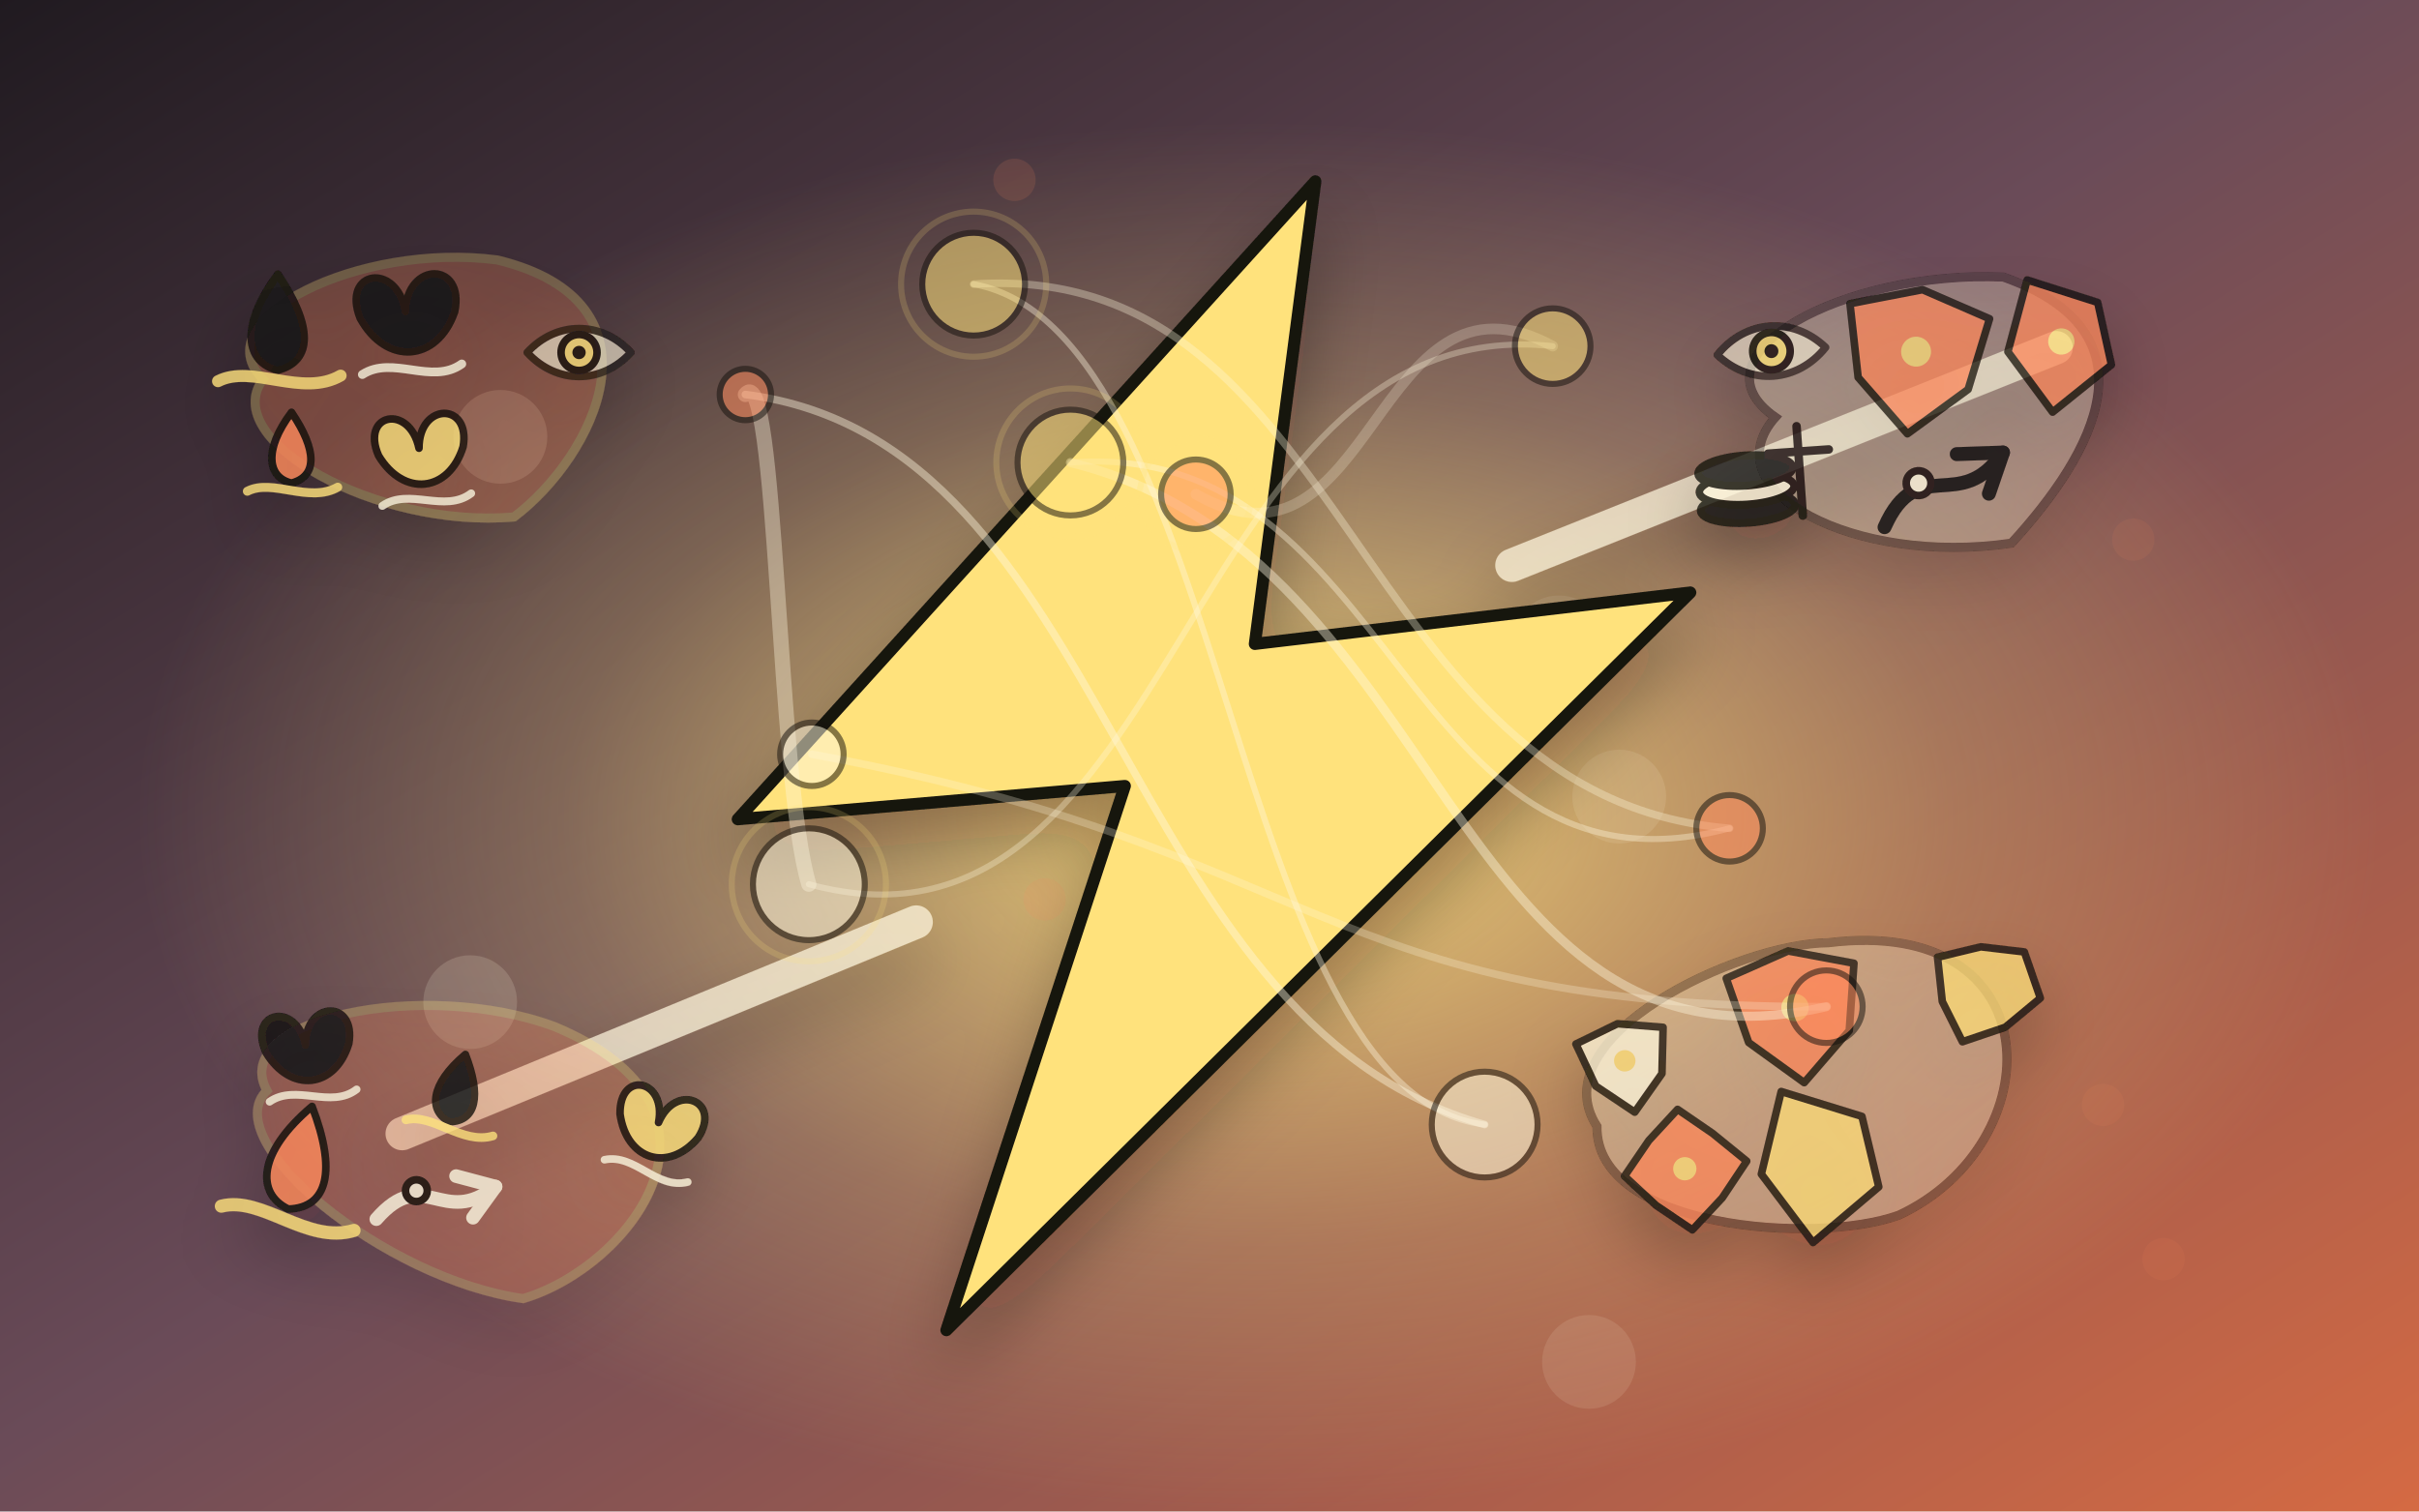
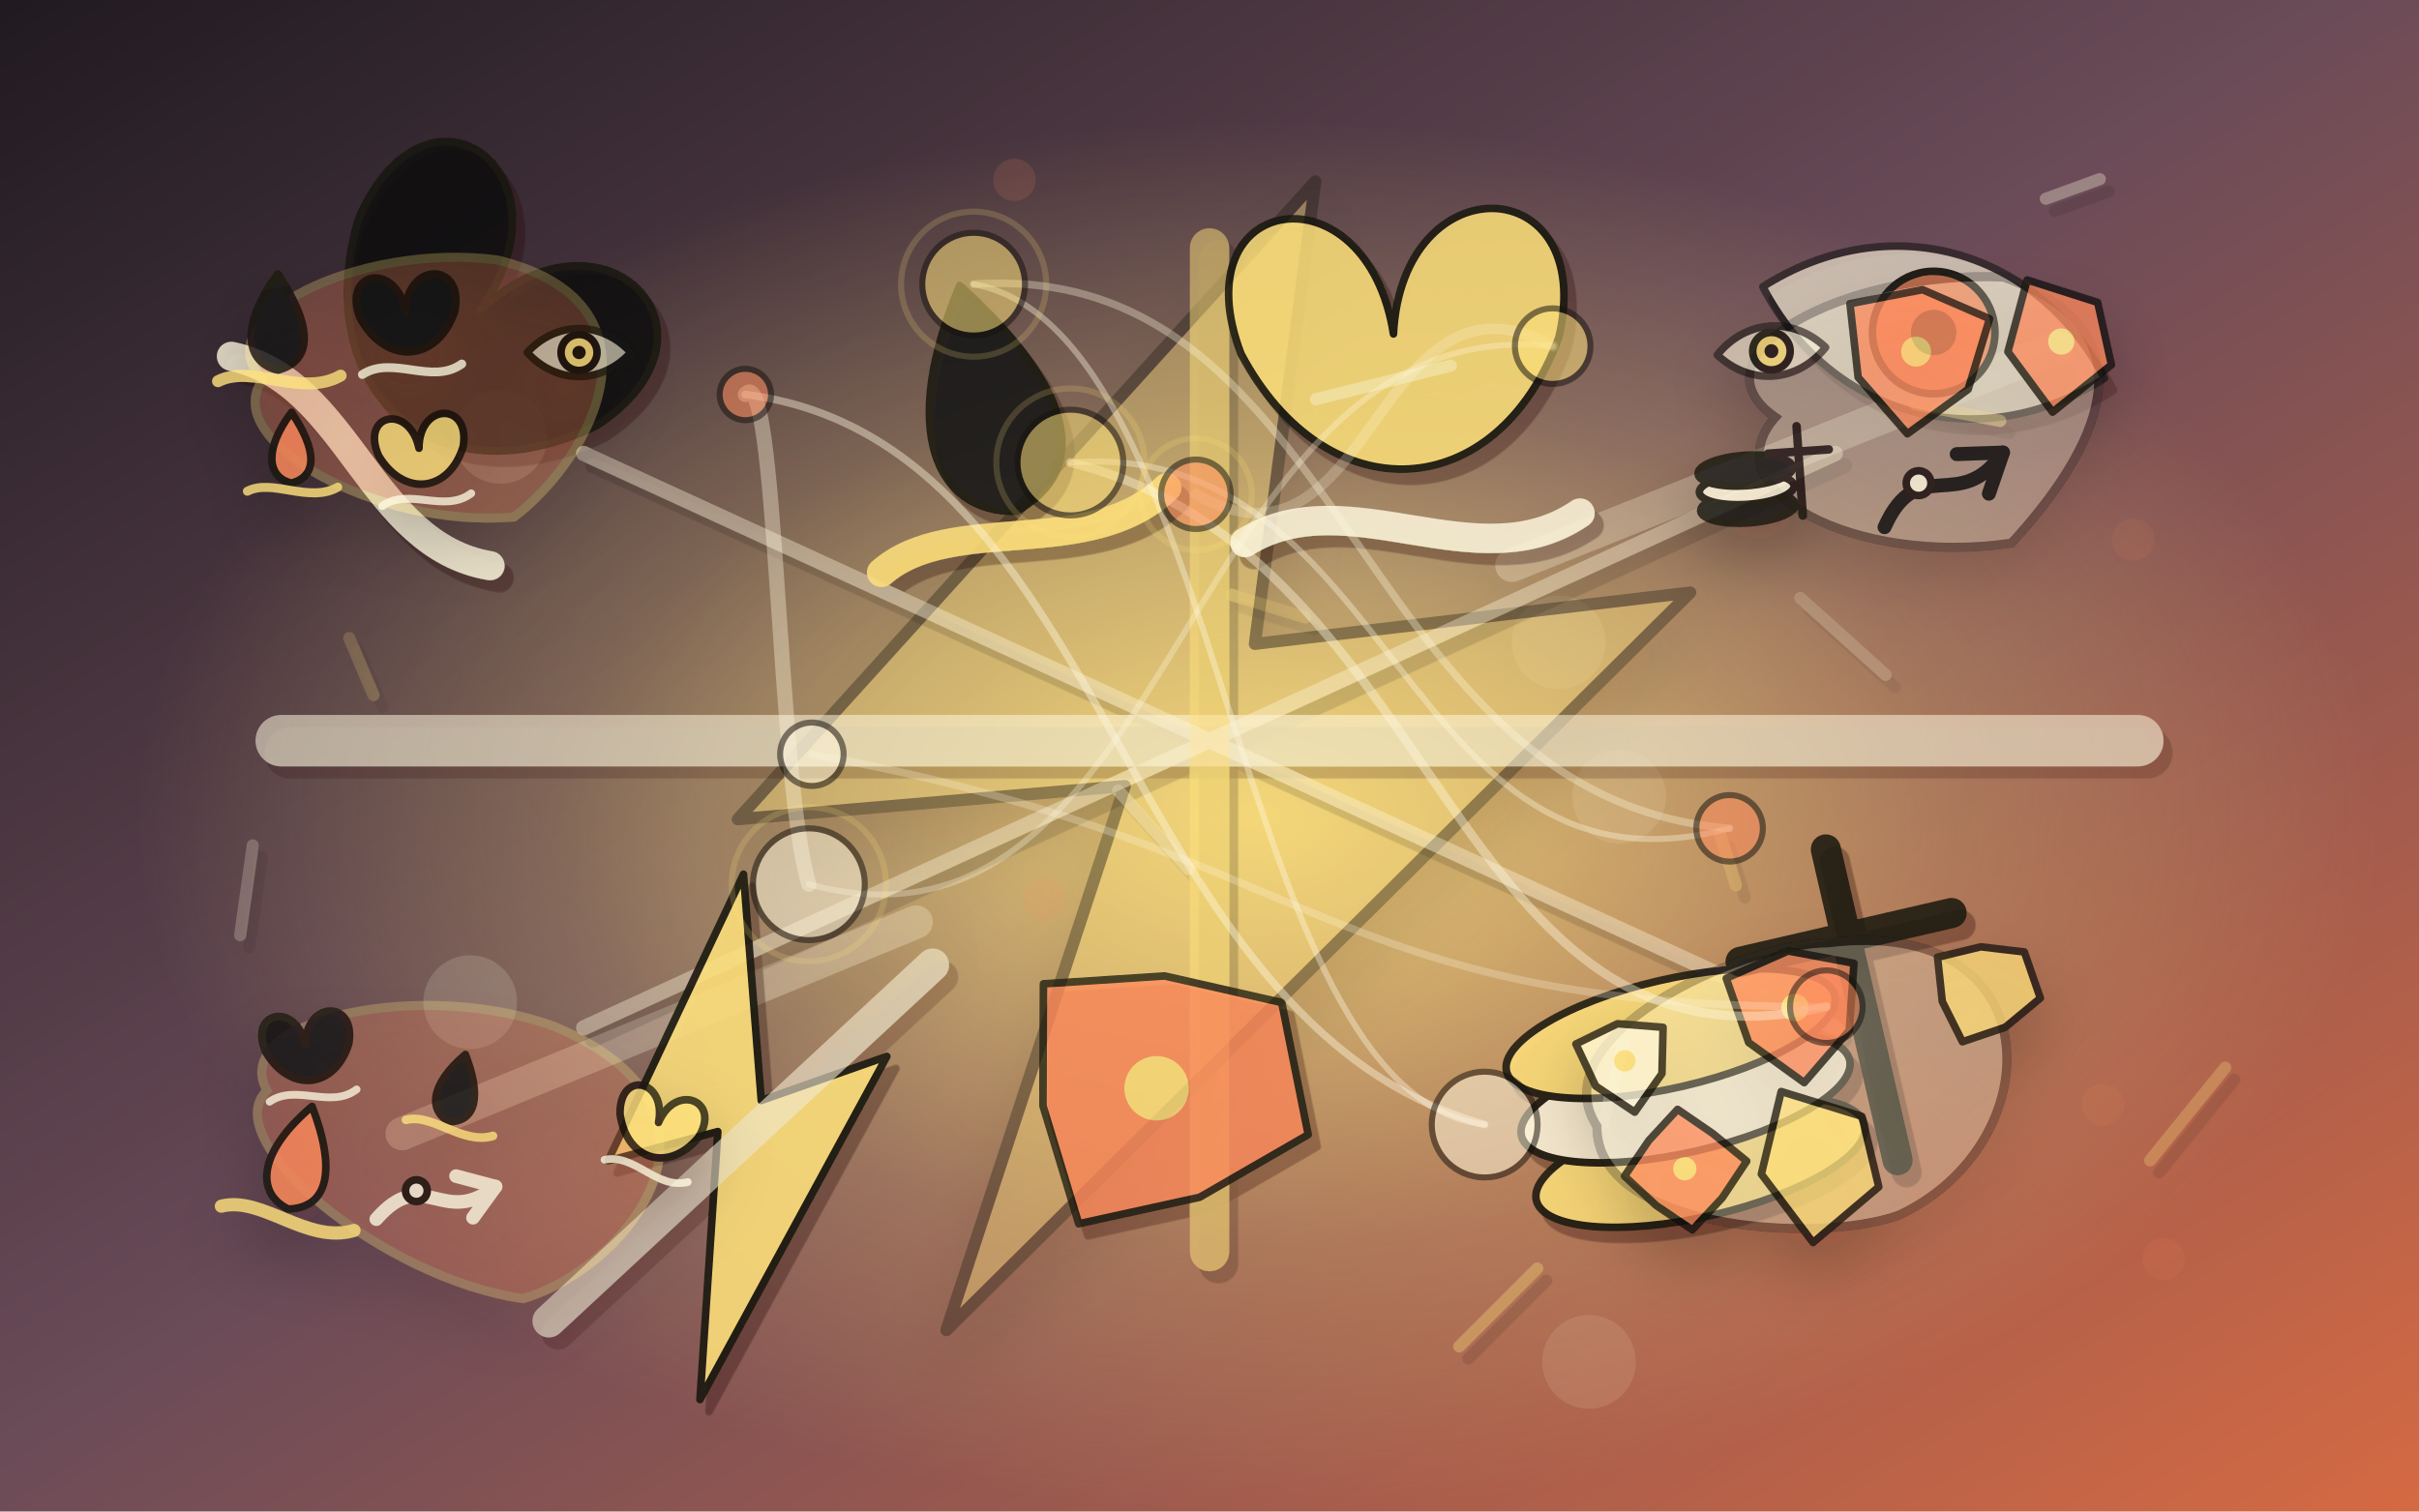
<svg xmlns="http://www.w3.org/2000/svg" width="1600" height="1000" viewBox="0 0 1600 1000" role="img" aria-labelledby="title desc">
  <defs>
    <linearGradient id="posterBg" x1="0" y1="0" x2="1" y2="1">
      <stop offset="0%" stop-color="#201a20" />
      <stop offset="48%" stop-color="#6a4b58" />
      <stop offset="100%" stop-color="#d56a43" />
    </linearGradient>
    <radialGradient id="warmGlow" cx="52%" cy="54%" r="46%">
      <stop offset="0%" stop-color="#ffe27b" stop-opacity=".88" />
      <stop offset="62%" stop-color="#ffe27b" stop-opacity=".24" />
      <stop offset="100%" stop-color="#ffe27b" stop-opacity="0" />
    </radialGradient>
    <filter id="posterShadow" x="-20%" y="-20%" width="140%" height="150%">
      <feDropShadow dx="0" dy="22" stdDeviation="22" flood-color="#140d08" flood-opacity=".32" />
    </filter>
    <filter id="hardInk" x="-20%" y="-20%" width="140%" height="150%">
      <feDropShadow dx="6" dy="8" stdDeviation="0" flood-color="#12100c" flood-opacity=".34" />
    </filter>
    <style>
      .ink { stroke: #16120d; stroke-width: 8; stroke-linecap: round; stroke-linejoin: round; }
      .thin { stroke: #16120d; stroke-width: 5; stroke-linecap: round; stroke-linejoin: round; }
    </style>
  </defs>
  <rect width="1600" height="1000" fill="url(#posterBg)" />
  <rect width="1600" height="1000" fill="url(#warmGlow)" />
  <circle cx="1391" cy="731" r="14" fill="#ff8b5c" opacity="0.08" />
  <circle cx="1031" cy="425" r="31" fill="#fff8df" opacity="0.11" />
  <circle cx="671" cy="119" r="14" fill="#ff8b5c" opacity="0.13" />
  <circle cx="311" cy="663" r="31" fill="#fff8df" opacity="0.16" />
  <circle cx="1411" cy="357" r="14" fill="#ff8b5c" opacity="0.08" />
  <circle cx="1051" cy="901" r="31" fill="#fff8df" opacity="0.11" />
  <circle cx="691" cy="595" r="14" fill="#ff8b5c" opacity="0.13" />
  <circle cx="331" cy="289" r="31" fill="#fff8df" opacity="0.16" />
  <circle cx="1431" cy="833" r="14" fill="#ff8b5c" opacity="0.08" />
  <circle cx="1071" cy="527" r="31" fill="#fff8df" opacity="0.11" />
-   <g filter="url(#posterShadow)">
+   <g filter="url(#posterShadow)" opacity=".36">
    <g id="poster-force-lightning">
      <path d="M870 120 L488 542 L744 520 L626 880 L1118 392 L830 426Z" fill="#ffe27b" class="ink" />
      <path d="M266 750 L606 610 M1000 374 L1360 230" stroke="#fff8df" stroke-width="22" stroke-linecap="round" opacity=".72" />
+     </g>
+   </g>
+   <g id="pair-signature-mural" filter="url(#hardInk)">
+     <g opacity=".98">
+       <path d="M186 490 L1414 490" stroke="#fff8df" stroke-width="34" stroke-linecap="round" opacity=".55" />
+       <path d="M800 164 L800 828" stroke="#ffe27b" stroke-width="26" stroke-linecap="round" opacity=".5" />
+       <path d="M386 300 L1214 680 M1214 300 L386 680" stroke="#fff8df" stroke-width="10" stroke-linecap="round" opacity=".38" />
+       <g transform="rotate(20.0 303.0 228.0)">
+         <g transform="rotate(21 303.0 228.0)" opacity=".84">
+           <path d="M198.8 208.7 C164.0 100.6 287.6 89.0 299.1 201.0 C310.7 89.0 438.1 100.6 407.2 208.7 C360.9 316.8 249.0 316.8 198.8 208.7Z" fill="#111111" class="thin" />
+           <path d="M194.9 332.2 C264.4 293.6 345.5 367.0 414.9 324.5" fill="none" stroke="#fff8df" stroke-width="19.3" stroke-linecap="round" />
+         </g>
+       </g>
+       <g transform="rotate(-14.0 657.0 278.0)">
+         <g opacity=".86">
+           <path d="M657.0 186.2 C594.8 269.1 605.2 328.3 657.0 340.2 C713.2 325.4 713.2 269.1 657.0 186.2Z" fill="#111111" class="thin" />
+           <path d="M560.8 357.9 C615.6 329.8 695.5 384.6 757.6 349.0" fill="none" stroke="#ffe27b" stroke-width="19.2" stroke-linecap="round" />
+         </g>
+       </g>
+       <g transform="rotate(-9.0 927.0 248.0)">
+         <g transform="rotate(6 927.0 248.0)" opacity=".84">
+           <path d="M821.7 228.5 C786.6 119.3 911.4 107.6 923.1 220.7 C934.8 107.6 1063.5 119.3 1032.3 228.5 C985.5 337.7 872.4 337.7 821.7 228.5Z" fill="#ffe27b" class="thin" />
+           <path d="M817.8 353.3 C888.0 314.3 969.9 388.4 1040.1 345.5" fill="none" stroke="#fff8df" stroke-width="19.5" stroke-linecap="round" />
+         </g>
+       </g>
+       <g transform="rotate(15.0 1279.0 220.0)">
+         <g opacity=".84">
+           <path d="M1162.0 220.0 C1228.0 148.0 1330.0 148.0 1396.0 220.0 C1330.0 292.0 1228.0 292.0 1162.0 220.0Z" fill="#fff8df" opacity=".74" class="thin" />
+           <circle cx="1279.0" cy="220.0" r="40.5" fill="#ff8b5c" class="thin" />
+           <circle cx="1279.0" cy="220.0" r="15.0" fill="#16120d" />
+         </g>
+       </g>
+       <g transform="rotate(-15.0 491.0 750.0)">
+         <g transform="rotate(6 491.0 750.0)" opacity=".88">
+           <path d="M518.6 580.6 L400.4 753.9 L475.2 746.1 L435.8 919.4 L593.4 714.5 L506.8 730.3Z" fill="#ffe27b" class="thin" />
+           <path d="M345.2 852.4 L632.8 659.4" stroke="#fff8df" stroke-width="21.7" stroke-linecap="round" opacity=".62" />
+         </g>
+       </g>
+       <g transform="rotate(-22.0 765.0 720.0)">
+         <g opacity=".78">
+           <polygon points="846.5,786.0 764.4,797.5 683.7,783.8 691.0,702.5 721.5,627.9 797.8,653.1 863.0,698.4" fill="#ff8b5c" class="thin" />
+           <circle cx="765.0" cy="720.0" r="21.3" fill="#ffe27b" />
+         </g>
+       </g>
+       <g transform="rotate(-13.0 1131.0 690.0)">
+         <g opacity=".86">
+           <ellipse cx="1107.1" cy="765.6" rx="111.4" ry="35.8" fill="#ffe27b" class="thin" />
+           <ellipse cx="1107.1" cy="721.8" rx="111.4" ry="35.8" fill="#fff8df" class="thin" />
+           <ellipse cx="1107.1" cy="678.1" rx="111.4" ry="35.8" fill="#ffe27b" class="thin" />
+           <path d="M1234.5 582.5 L1234.5 793.5 M1162.8 642.2 L1306.1 642.2" stroke="#16120d" stroke-width="19.9" stroke-linecap="round" />
+         </g>
+       </g>
+       <path d="M218.5 441.0 L259.5 441.0" stroke="#ffe27b" stroke-width="8" stroke-linecap="round" opacity="0.18" transform="rotate(67 239.0 441.0)" />
+       <path d="M133.0 589.0 L193.0 589.0" stroke="#fff8df" stroke-width="8" stroke-linecap="round" opacity="0.23" transform="rotate(98 163.0 589.0)" />
+       <path d="M1407.5 737.0 L1486.5 737.0" stroke="#ffe27b" stroke-width="8" stroke-linecap="round" opacity="0.28" transform="rotate(129 1447.0 737.0)" />
+       <path d="M1352.0 125.0 L1390.0 125.0" stroke="#fff8df" stroke-width="8" stroke-linecap="round" opacity="0.33" transform="rotate(160 1371.0 125.0)" />
+       <path d="M1266.5 273.0 L1323.5 273.0" stroke="#ffe27b" stroke-width="8" stroke-linecap="round" opacity="0.38" transform="rotate(11 1295.0 273.0)" />
+       <path d="M1181.0 421.0 L1257.0 421.0" stroke="#fff8df" stroke-width="8" stroke-linecap="round" opacity="0.18" transform="rotate(42 1219.0 421.0)" />
+       <path d="M1125.5 569.0 L1160.5 569.0" stroke="#ffe27b" stroke-width="8" stroke-linecap="round" opacity="0.23" transform="rotate(73 1143.0 569.0)" />
+       <path d="M1040.0 717.0 L1094.0 717.0" stroke="#fff8df" stroke-width="8" stroke-linecap="round" opacity="0.28" transform="rotate(104 1067.0 717.0)" />
+       <path d="M954.5 865.0 L1027.5 865.0" stroke="#ffe27b" stroke-width="8" stroke-linecap="round" opacity="0.33" transform="rotate(135 991.0 865.0)" />
+       <path d="M869.0 253.0 L961.0 253.0" stroke="#fff8df" stroke-width="8" stroke-linecap="round" opacity="0.38" transform="rotate(166 915.0 253.0)" />
+       <path d="M813.5 401.0 L864.5 401.0" stroke="#ffe27b" stroke-width="8" stroke-linecap="round" opacity="0.18" transform="rotate(17 839.0 401.0)" />
+       <path d="M728.0 549.0 L798.0 549.0" stroke="#fff8df" stroke-width="8" stroke-linecap="round" opacity="0.23" transform="rotate(48 763.0 549.0)" />
    </g>
  </g>
  <g id="semantic-layer-icons" filter="url(#posterShadow)">
    <g transform="rotate(0.0 289.0 251.0)" opacity=".92">
      <path d="M174.0 251.0 C134.0 211.0 238.0 160.0 329.0 172.0 C444.0 200.0 393.0 302.0 340.0 342.0 C249.0 350.0 144.0 291.0 174.0 251.0Z" fill="#ff8b5c" opacity=".28" stroke="#ffe27b" stroke-width="6" />
      <g opacity=".86">
        <path d="M183.8 181.4 C158.2 215.6 162.5 240.0 183.8 244.9 C207.0 238.8 207.0 215.6 183.8 181.4Z" fill="#111111" class="thin" />
        <path d="M144.2 252.2 C166.7 240.6 199.7 263.2 225.3 248.5" fill="none" stroke="#ffe27b" stroke-width="7.9" stroke-linecap="round" />
      </g>
      <g transform="rotate(-4 269.9 214.2)" opacity=".84">
        <path d="M238.6 208.4 C228.1 176.0 265.3 172.5 268.7 206.1 C272.2 172.5 310.5 176.0 301.2 208.4 C287.3 240.9 253.7 240.9 238.6 208.4Z" fill="#111111" class="thin" />
        <path d="M237.4 245.6 C258.3 234.0 282.7 256.0 303.5 243.2" fill="none" stroke="#fff8df" stroke-width="5.8" stroke-linecap="round" />
      </g>
      <g opacity=".84">
        <path d="M348.7 233.2 C368.0 212.1 398.0 212.1 417.3 233.2 C398.0 254.4 368.0 254.4 348.7 233.2Z" fill="#fff8df" opacity=".74" class="thin" />
        <circle cx="383.0" cy="233.2" r="11.9" fill="#ffe27b" class="thin" />
        <circle cx="383.0" cy="233.2" r="4.4" fill="#16120d" />
      </g>
      <g opacity=".86">
        <path d="M192.8 272.8 C173.9 298.0 177.1 316.0 192.8 319.6 C209.9 315.1 209.9 298.0 192.8 272.8Z" fill="#ff8b5c" class="thin" />
        <path d="M163.6 325.0 C180.2 316.4 204.5 333.1 223.4 322.3" fill="none" stroke="#ffe27b" stroke-width="5.9" stroke-linecap="round" />
      </g>
      <g transform="rotate(-6 278.9 303.7)" opacity=".84">
        <path d="M250.8 298.5 C241.5 269.4 274.7 266.2 277.9 296.4 C281.0 266.2 315.3 269.4 307.0 298.5 C294.5 327.6 264.3 327.6 250.8 298.5Z" fill="#ffe27b" class="thin" />
        <path d="M249.8 331.8 C268.5 321.4 290.3 341.1 309.1 329.7" fill="none" stroke="#fff8df" stroke-width="5.2" stroke-linecap="round" />
      </g>
    </g>
    <g transform="rotate(-4.0 1275.0 269.0)" opacity=".92">
      <path d="M1174.0 269.0 C1118.0 224.0 1226.0 175.0 1331.0 187.0 C1432.0 231.0 1383.0 307.0 1324.0 363.0 C1219.0 371.0 1128.0 314.0 1174.0 269.0Z" fill="#fff8df" opacity=".28" stroke="#111111" stroke-width="6" />
      <g opacity=".84">
        <path d="M1138.6 225.2 C1158.9 203.1 1190.2 203.1 1210.4 225.2 C1190.2 247.2 1158.9 247.2 1138.6 225.2Z" fill="#fff8df" opacity=".74" class="thin" />
        <circle cx="1174.5" cy="225.2" r="12.4" fill="#ffe27b" class="thin" />
        <circle cx="1174.5" cy="225.2" r="4.6" fill="#16120d" />
      </g>
      <g opacity=".78">
        <polygon points="1302.5,259.5 1260.4,286.0 1230.5,246.5 1228.5,197.5 1277.0,191.6 1319.9,213.9" fill="#ff8b5c" class="thin" />
        <circle cx="1269.9" cy="232.2" r="9.9" fill="#ffe27b" />
      </g>
      <g opacity=".78">
        <polygon points="1398.2,249.9 1357.2,278.4 1330.5,236.5 1346.5,190.0 1392.0,208.1" fill="#ff8b5c" class="thin" />
        <circle cx="1366.2" cy="232.2" r="8.7" fill="#ffe27b" />
      </g>
      <g opacity=".86">
        <ellipse cx="1151.8" cy="327.4" rx="31.4" ry="10.1" fill="#111111" class="thin" />
        <ellipse cx="1151.8" cy="315.1" rx="31.4" ry="10.1" fill="#fff8df" class="thin" />
        <ellipse cx="1151.8" cy="302.8" rx="31.4" ry="10.1" fill="#111111" class="thin" />
        <path d="M1187.6 275.9 L1187.6 335.2 M1167.5 292.7 L1207.8 292.7" stroke="#16120d" stroke-width="5.6" stroke-linecap="round" />
      </g>
      <g opacity=".86">
        <path d="M1241.0 346.6 C1266.5 298.7 1291.0 342.5 1322.6 302.8" fill="none" stroke="#111111" stroke-width="9.2" stroke-linecap="round" />
        <path d="M1322.6 302.8 L1292.0 301.7 M1322.6 302.8 L1311.4 329.3" fill="none" stroke="#111111" stroke-width="9.2" stroke-linecap="round" />
        <circle cx="1265.5" cy="319.1" r="8.2" fill="#fff8df" class="thin" />
      </g>
    </g>
    <g transform="rotate(13.0 313.0 753.0)" opacity=".92">
      <path d="M173.0 753.0 C137.0 713.0 257.0 657.0 349.0 669.0 C489.0 693.0 433.0 813.0 369.0 849.0 C277.0 857.0 147.0 793.0 173.0 753.0Z" fill="#ff8b5c" opacity=".28" stroke="#ffe27b" stroke-width="6" />
      <g transform="rotate(-19 194.4 724.4)" opacity=".84">
        <path d="M166.8 719.3 C157.6 690.8 190.3 687.7 193.3 717.3 C196.4 687.7 230.1 690.8 221.9 719.3 C209.7 747.9 180.1 747.9 166.8 719.3Z" fill="#111111" class="thin" />
        <path d="M165.8 752.0 C184.2 741.8 205.6 761.2 223.9 749.9" fill="none" stroke="#fff8df" stroke-width="5.1" stroke-linecap="round" />
      </g>
      <g opacity=".86">
        <path d="M295.5 700.2 C277.0 724.8 280.1 742.4 295.5 745.9 C312.2 741.5 312.2 724.8 295.5 700.2Z" fill="#111111" class="thin" />
        <path d="M266.9 751.2 C283.2 742.8 306.9 759.1 325.4 748.6" fill="none" stroke="#ffe27b" stroke-width="5.7" stroke-linecap="round" />
      </g>
      <g transform="rotate(4 430.6 722.4)" opacity=".84">
        <path d="M403.6 717.4 C394.6 689.4 426.6 686.4 429.6 715.4 C432.6 686.4 465.6 689.4 457.6 717.4 C445.6 745.4 416.6 745.4 403.6 717.4Z" fill="#ffe27b" class="thin" />
        <path d="M402.6 749.4 C420.6 739.4 441.6 758.4 459.6 747.4" fill="none" stroke="#fff8df" stroke-width="5.0" stroke-linecap="round" />
      </g>
      <g opacity=".86">
        <path d="M204.4 756.5 C176.2 794.1 180.9 820.9 204.4 826.2 C229.8 819.5 229.8 794.1 204.4 756.5Z" fill="#ff8b5c" class="thin" />
        <path d="M160.8 834.3 C185.6 821.5 221.8 846.3 249.9 830.2" fill="none" stroke="#ffe27b" stroke-width="8.7" stroke-linecap="round" />
      </g>
      <g opacity=".86">
        <path d="M262.6 819.6 C285.1 777.3 306.7 816.0 334.6 780.9" fill="none" stroke="#fff8df" stroke-width="9.0" stroke-linecap="round" />
        <path d="M334.6 780.9 L307.6 780.0 M334.6 780.9 L324.7 804.3" fill="none" stroke="#fff8df" stroke-width="9.0" stroke-linecap="round" />
        <circle cx="284.2" cy="795.3" r="7.2" fill="#fff8df" class="thin" />
      </g>
    </g>
    <g transform="rotate(-12.0 1203.0 714.0)" opacity=".92">
      <path d="M1053.0 714.0 C1028.0 648.0 1170.0 615.0 1228.0 627.0 C1378.0 640.0 1345.0 788.0 1236.0 813.0 C1178.0 821.0 1038.0 780.0 1053.0 714.0Z" fill="#fff8df" opacity=".28" stroke="#111111" stroke-width="6" />
      <g opacity=".78">
        <polygon points="1102.3,688.8 1079.4,710.0 1057.7,687.7 1050.7,657.8 1080.4,650.4 1109.4,659.0" fill="#fff8df" class="thin" />
        <circle cx="1080.0" cy="675.4" r="7.1" fill="#ffe27b" />
      </g>
      <g opacity=".78">
        <polygon points="1229.4,686.7 1193.1,714.2 1162.7,680.6 1157.0,636.0 1200.8,626.8 1241.7,643.8" fill="#ff8b5c" class="thin" />
        <circle cx="1197.5" cy="664.4" r="9.1" fill="#ffe27b" />
      </g>
      <g opacity=".78">
        <polygon points="1357.5,692.0 1330.8,706.0 1301.1,709.5 1293.6,680.7 1296.6,651.4 1326.0,650.6 1353.5,659.9" fill="#ffe27b" class="thin" />
        <circle cx="1322.0" cy="678.4" r="7.0" fill="#ffe27b" />
      </g>
      <g opacity=".78">
        <polygon points="1145.1,757.1 1124.2,777.5 1100.5,794.1 1080.4,773.3 1064.0,750.0 1084.6,730.3 1107.5,714.1 1126.8,734.4" fill="#ff8b5c" class="thin" />
        <circle cx="1104.0" cy="753.5" r="7.7" fill="#ffe27b" />
      </g>
      <g opacity=".78">
        <polygon points="1227.0,791.9 1176.8,818.9 1152.8,767.5 1177.0,716.8 1225.8,744.0" fill="#ffe27b" class="thin" />
        <circle cx="1193.5" cy="767.5" r="10.4" fill="#ffe27b" />
      </g>
    </g>
  </g>
  <g id="root-constellation">
    <path d="M537.0 499.0 C872.5 560.0 872.5 667.0 1208.0 666.0" fill="none" stroke="#fff8df" stroke-width="5" stroke-linecap="round" opacity="0.26" />
    <path d="M1208.0 666.0 C958.0 724.0 958.0 367.0 708.0 306.0" fill="none" stroke="#fff8df" stroke-width="6" stroke-linecap="round" opacity="0.41" />
    <path d="M708.0 306.0 C926.0 289.0 926.0 606.0 1144.0 548.0" fill="none" stroke="#fff8df" stroke-width="4" stroke-linecap="round" opacity="0.37" />
    <path d="M1144.0 548.0 C894.0 528.0 894.0 171.0 644.0 188.0" fill="none" stroke="#fff8df" stroke-width="5" stroke-linecap="round" opacity="0.33" />
    <path d="M644.0 188.0 C813.0 219.0 813.0 724.0 982.0 744.0" fill="none" stroke="#fff8df" stroke-width="4" stroke-linecap="round" opacity="0.39" />
    <path d="M982.0 744.0 C737.5 675.0 737.5 292.0 493.0 261.0" fill="none" stroke="#fff8df" stroke-width="5" stroke-linecap="round" opacity="0.42" />
    <path d="M493.0 261.0 C514.0 235.0 514.0 516.0 535.0 585.0" fill="none" stroke="#fff8df" stroke-width="10" stroke-linecap="round" opacity="0.37" />
    <path d="M535.0 585.0 C781.0 652.0 781.0 203.0 1027.0 229.0" fill="none" stroke="#fff8df" stroke-width="4" stroke-linecap="round" opacity="0.31" />
    <path d="M1027.0 229.0 C909.0 165.0 909.0 394.0 791.0 327.0" fill="none" stroke="#fff8df" stroke-width="7" stroke-linecap="round" opacity="0.23" />
    <circle cx="537.0" cy="499.0" r="21" fill="#fff8df" opacity=".52" stroke="#16120d" stroke-width="4" />
    <circle cx="1208.0" cy="666.0" r="24" fill="#ff8b5c" opacity=".52" stroke="#16120d" stroke-width="4" />
    <circle cx="708.0" cy="306.0" r="35" fill="#ffe27b" opacity=".52" stroke="#16120d" stroke-width="4" />
    <circle cx="708.0" cy="306.0" r="49" fill="none" stroke="#ffe27b" stroke-width="4" opacity=".18" />
    <circle cx="1144.0" cy="548.0" r="22" fill="#ff8b5c" opacity=".52" stroke="#16120d" stroke-width="4" />
    <circle cx="644.0" cy="188.0" r="34" fill="#ffe27b" opacity=".52" stroke="#16120d" stroke-width="4" />
    <circle cx="644.0" cy="188.0" r="48" fill="none" stroke="#ffe27b" stroke-width="4" opacity=".18" />
    <circle cx="982.0" cy="744.0" r="35" fill="#fff8df" opacity=".52" stroke="#16120d" stroke-width="4" />
    <circle cx="493.0" cy="261.0" r="17" fill="#ff8b5c" opacity=".52" stroke="#16120d" stroke-width="4" />
    <circle cx="535.0" cy="585.0" r="37" fill="#fff8df" opacity=".52" stroke="#16120d" stroke-width="4" />
    <circle cx="535.0" cy="585.0" r="51" fill="none" stroke="#ffe27b" stroke-width="4" opacity=".18" />
    <circle cx="1027.0" cy="229.0" r="25" fill="#ffe27b" opacity=".52" stroke="#16120d" stroke-width="4" />
    <circle cx="791.0" cy="327.0" r="23" fill="#ff8b5c" opacity=".52" stroke="#16120d" stroke-width="4" />
    <circle cx="791.0" cy="327.0" r="37" fill="none" stroke="#ffe27b" stroke-width="4" opacity=".18" />
  </g>
</svg>
